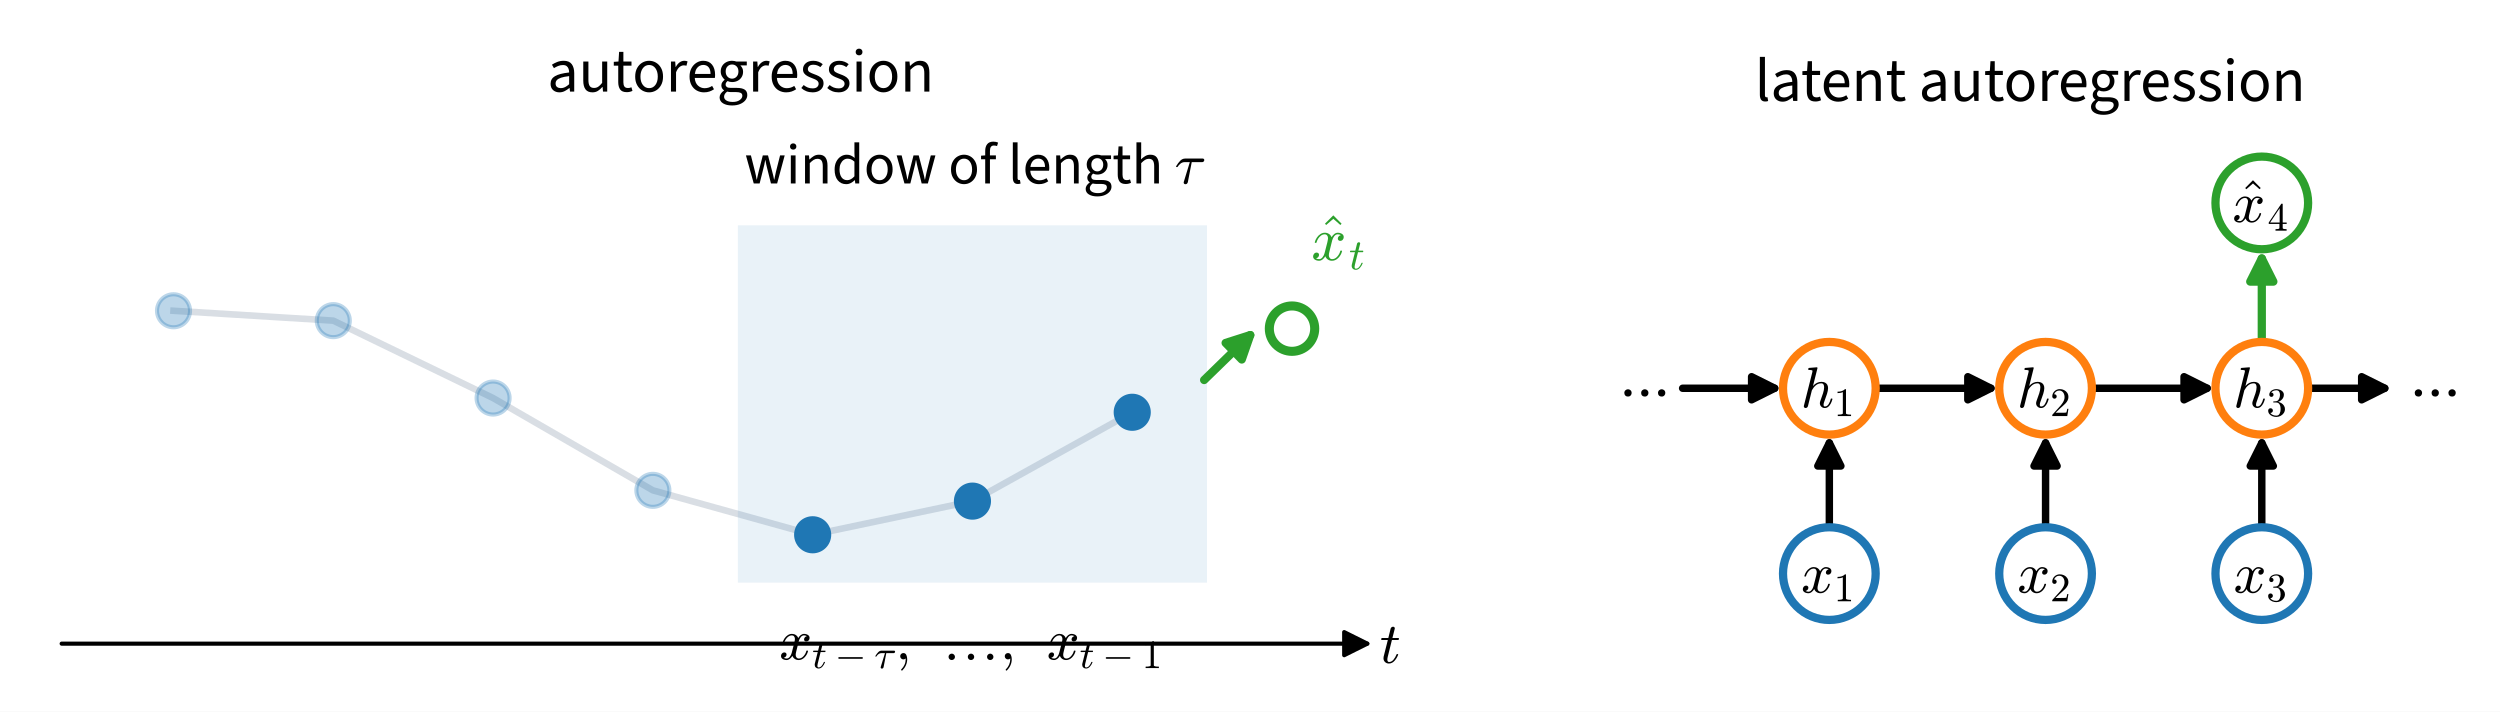
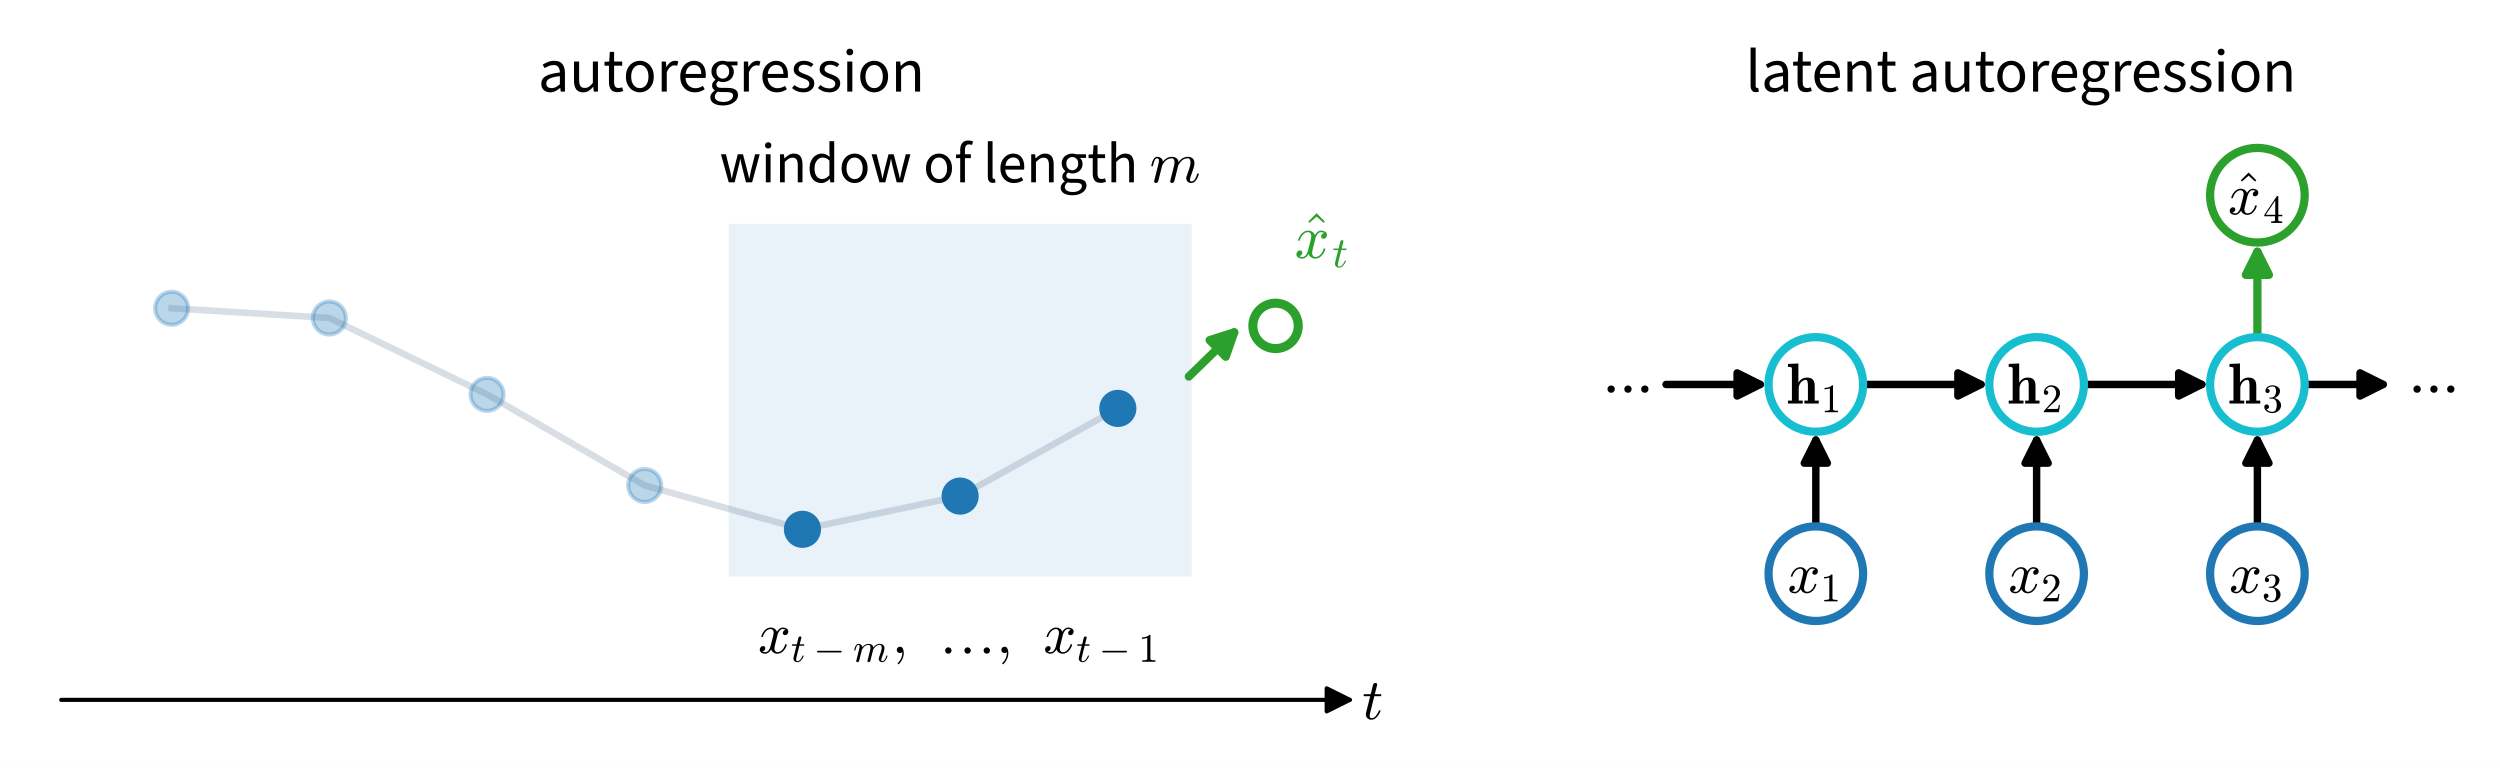
- <svg xmlns="http://www.w3.org/2000/svg" xmlns:xlink="http://www.w3.org/1999/xlink" width="605.88pt" height="172.472pt" viewBox="0 0 605.88 172.472" version="1.1">
+ <svg xmlns="http://www.w3.org/2000/svg" xmlns:xlink="http://www.w3.org/1999/xlink" width="605.88pt" height="186.093pt" viewBox="0 0 605.88 186.093" version="1.1">
  <defs>
    <style type="text/css">*{stroke-linejoin: round; stroke-linecap: butt}</style>
  </defs>
  <g id="figure_1">
    <g id="patch_1">
-       <path d="M 0 172.472  L 605.88 172.472  L 605.88 0  L 0 0  z " style="fill: #ffffff" />
+       <path d="M 0 186.093  L 605.88 186.093  L 605.88 0  L 0 0  z " style="fill: #ffffff" />
    </g>
    <g id="axes_1">
      <g id="line2d_1">
-         <path d="M 42.052 75.317  L 80.776 77.709  L 119.501 96.467  L 158.225 118.836  L 196.95 129.604  L 235.674 121.448  L 274.398 99.915  " clip-path="url(#pcda37c7f6b)" style="fill: none; stroke: #d9dee4; stroke-width: 1.6; stroke-linecap: square" />
+         <path d="M 41.597 74.702  L 79.816 77.063  L 118.036 95.576  L 156.255 117.653  L 194.474 128.281  L 232.693 120.231  L 270.912 98.979  " clip-path="url(#pc4ad834deb)" style="fill: none; stroke: #d9dee4; stroke-width: 1.6; stroke-linecap: square" />
      </g>
      <g id="patch_2">
-         <path d="M 179.524 140.501  L 291.824 140.501  L 291.824 55.307  L 179.524 55.307  z " clip-path="url(#pcda37c7f6b)" style="fill: #1f77b4; opacity: 0.1; stroke: #1f77b4; stroke-width: 1.4; stroke-linejoin: miter" />
+         <path d="M 177.275 139.036  L 288.111 139.036  L 288.111 54.953  L 177.275 54.953  z " clip-path="url(#pc4ad834deb)" style="fill: #1f77b4; opacity: 0.1; stroke: #1f77b4; stroke-width: 1.4; stroke-linejoin: miter" />
      </g>
      <g id="text_1">
-         <g transform="translate(180.4439 44.54717) scale(0.14 -0.14)">
+         <g transform="translate(174.3832 44.27436) scale(0.14 -0.14)">
          <defs>
            <path id="SourceSans3-Regular-32" d="M 1018 0  L 154 3110  L 704 3110  L 1158 1312  Q 1210 1101 1254 889  Q 1299 678 1338 429  L 1363 429  Q 1414 678 1462 889  Q 1510 1101 1562 1312  L 2022 3110  L 2598 3110  L 3066 1312  Q 3123 1101 3174 889  Q 3226 678 3270 429  L 3296 429  Q 3347 678 3392 889  Q 3437 1101 3482 1312  L 3936 3110  L 4448 3110  L 3610 0  L 2925 0  L 2509 1664  Q 2451 1882 2406 2096  Q 2362 2310 2310 2586  L 2285 2586  Q 2240 2310 2192 2092  Q 2144 1875 2086 1664  L 1670 0  L 1018 0  z " transform="scale(0.015625)" />
            <path id="SourceSans3-Regular-24" d="M 525 0  L 525 3110  L 1050 3110  L 1050 0  L 525 0  z M 787 3750  Q 633 3750 534 3843  Q 435 3936 435 4096  Q 435 4250 534 4346  Q 633 4442 787 4442  Q 941 4442 1040 4346  Q 1139 4250 1139 4096  Q 1139 3936 1040 3843  Q 941 3750 787 3750  z " transform="scale(0.015625)" />
            <path id="SourceSans3-Regular-29" d="M 525 0  L 525 3110  L 960 3110  L 1005 2662  L 1024 2662  Q 1248 2886 1497 3036  Q 1747 3187 2067 3187  Q 2560 3187 2787 2876  Q 3014 2566 3014 1971  L 3014 0  L 2490 0  L 2490 1901  Q 2490 2336 2349 2534  Q 2208 2733 1901 2733  Q 1664 2733 1475 2611  Q 1286 2490 1050 2253  L 1050 0  L 525 0  z " transform="scale(0.015625)" />
            <path id="SourceSans3-Regular-1f" d="M 1587 -77  Q 1005 -77 653 348  Q 301 774 301 1549  Q 301 2054 489 2422  Q 678 2790 988 2988  Q 1299 3187 1651 3187  Q 1920 3187 2118 3091  Q 2317 2995 2522 2829  L 2496 3360  L 2496 4557  L 3027 4557  L 3027 0  L 2592 0  L 2547 365  L 2528 365  Q 2349 186 2105 54  Q 1862 -77 1587 -77  z M 1702 365  Q 2112 365 2496 794  L 2496 2419  Q 2298 2598 2115 2672  Q 1933 2746 1741 2746  Q 1491 2746 1289 2595  Q 1088 2445 966 2179  Q 845 1914 845 1555  Q 845 998 1069 681  Q 1293 365 1702 365  z " transform="scale(0.015625)" />
            <path id="SourceSans3-Regular-2a" d="M 1734 -77  Q 1357 -77 1027 115  Q 698 307 496 672  Q 294 1037 294 1549  Q 294 2074 496 2438  Q 698 2803 1027 2995  Q 1357 3187 1734 3187  Q 2118 3187 2444 2995  Q 2771 2803 2972 2438  Q 3174 2074 3174 1549  Q 3174 1037 2972 672  Q 2771 307 2444 115  Q 2118 -77 1734 -77  z M 1734 358  Q 2138 358 2384 688  Q 2630 1018 2630 1549  Q 2630 2086 2384 2419  Q 2138 2752 1734 2752  Q 1338 2752 1088 2419  Q 838 2086 838 1549  Q 838 1018 1088 688  Q 1338 358 1734 358  z " transform="scale(0.015625)" />
            <path id="SourceSans3-Regular-1" transform="scale(0.015625)" />
            <path id="SourceSans3-Regular-21" d="M 614 0  L 614 2682  L 154 2682  L 154 3078  L 614 3110  L 614 3603  Q 614 4077 835 4355  Q 1056 4634 1523 4634  Q 1670 4634 1804 4605  Q 1939 4576 2042 4531  L 1926 4147  Q 1734 4205 1574 4205  Q 1139 4205 1139 3603  L 1139 3110  L 1798 3110  L 1798 2682  L 1139 2682  L 1139 0  L 614 0  z " transform="scale(0.015625)" />
            <path id="SourceSans3-Regular-27" d="M 1082 -58  Q 787 -58 656 124  Q 525 307 525 640  L 525 4557  L 1050 4557  L 1050 602  Q 1050 480 1094 429  Q 1139 378 1203 378  Q 1229 378 1251 381  Q 1274 384 1312 390  L 1382 -6  Q 1267 -58 1082 -58  z " transform="scale(0.015625)" />
            <path id="SourceSans3-Regular-20" d="M 1702 2758  Q 1510 2758 1328 2665  Q 1146 2573 1014 2368  Q 883 2163 838 1830  L 2458 1830  Q 2458 2285 2259 2521  Q 2061 2758 1702 2758  z M 1786 -77  Q 1370 -77 1027 115  Q 685 307 486 675  Q 288 1043 288 1555  Q 288 2061 489 2425  Q 691 2790 1014 2988  Q 1338 3187 1696 3187  Q 2298 3187 2614 2790  Q 2931 2394 2931 1728  Q 2931 1645 2924 1568  Q 2918 1491 2906 1414  L 826 1414  Q 864 890 1161 621  Q 1459 352 1850 352  Q 2074 352 2269 416  Q 2464 480 2624 589  L 2816 243  Q 2611 102 2358 12  Q 2106 -77 1786 -77  z " transform="scale(0.015625)" />
            <path id="SourceSans3-Regular-22" d="M 1574 -1434  Q 1005 -1434 646 -1216  Q 288 -998 288 -595  Q 288 -397 409 -214  Q 531 -32 742 109  L 742 134  Q 627 205 547 333  Q 467 461 467 640  Q 467 838 576 985  Q 685 1133 806 1216  L 806 1242  Q 653 1370 528 1587  Q 403 1805 403 2080  Q 403 2419 563 2668  Q 723 2918 992 3052  Q 1261 3187 1574 3187  Q 1702 3187 1817 3164  Q 1933 3142 2016 3110  L 3098 3110  L 3098 2707  L 2451 2707  L 2451 2682  Q 2560 2579 2637 2425  Q 2714 2272 2714 2061  Q 2714 1734 2560 1491  Q 2406 1248 2150 1117  Q 1894 986 1574 986  Q 1325 986 1107 1094  Q 1024 1024 966 937  Q 909 851 909 723  Q 909 576 1027 480  Q 1146 384 1459 384  L 2061 384  Q 2605 384 2877 208  Q 3149 32 3149 -358  Q 3149 -646 2957 -889  Q 2765 -1133 2413 -1283  Q 2061 -1434 1574 -1434  z M 1574 1338  Q 1843 1338 2038 1539  Q 2234 1741 2234 2080  Q 2234 2419 2042 2611  Q 1850 2803 1574 2803  Q 1299 2803 1107 2611  Q 915 2419 915 2080  Q 915 1741 1110 1539  Q 1306 1338 1574 1338  z M 1651 -1069  Q 2099 -1069 2368 -873  Q 2637 -678 2637 -435  Q 2637 -218 2473 -134  Q 2310 -51 2010 -51  L 1472 -51  Q 1382 -51 1276 -38  Q 1171 -26 1069 0  Q 902 -122 825 -256  Q 749 -390 749 -525  Q 749 -774 989 -921  Q 1229 -1069 1651 -1069  z " transform="scale(0.015625)" />
            <path id="SourceSans3-Regular-2f" d="M 1504 -58  Q 1005 -58 809 227  Q 614 512 614 979  L 614 2682  L 154 2682  L 154 3078  L 640 3110  L 704 4109  L 1146 4109  L 1146 3110  L 1984 3110  L 1984 2682  L 1146 2682  L 1146 966  Q 1146 685 1251 528  Q 1357 371 1626 371  Q 1709 371 1798 387  Q 1888 403 1978 448  L 2086 77  Q 1965 13 1814 -22  Q 1664 -58 1504 -58  z " transform="scale(0.015625)" />
            <path id="SourceSans3-Regular-23" d="M 525 0  L 525 4557  L 1050 4557  L 1050 3315  L 1030 2675  Q 1254 2886 1500 3036  Q 1747 3187 2067 3187  Q 2560 3187 2787 2876  Q 3014 2566 3014 1971  L 3014 0  L 2490 0  L 2490 1901  Q 2490 2336 2349 2534  Q 2208 2733 1901 2733  Q 1664 2733 1475 2611  Q 1286 2490 1050 2253  L 1050 0  L 525 0  z " transform="scale(0.015625)" />
-             <path id="Cmmi10-2b" d="M 997 97  Q 997 141 1006 166  L 1678 2363  L 1100 2363  Q 866 2363 662 2216  Q 459 2069 325 1844  Q 313 1819 288 1819  L 213 1819  Q 153 1819 153 1881  Q 153 1894 166 1919  Q 375 2275 614 2517  Q 853 2759 1153 2759  L 3116 2759  Q 3184 2759 3231 2712  Q 3278 2666 3278 2597  Q 3278 2503 3211 2433  Q 3144 2363 3047 2363  L 1888 2363  L 1459 153  Q 1434 50 1365 -17  Q 1297 -84 1191 -84  Q 1109 -84 1053 -32  Q 997 19 997 97  z " transform="scale(0.015625)" />
+             <path id="Cmmi10-45" d="M 494 109  Q 494 147 500 166  L 978 2075  Q 1025 2253 1025 2388  Q 1025 2663 838 2663  Q 638 2663 541 2423  Q 444 2184 353 1819  Q 353 1800 334 1789  Q 316 1778 300 1778  L 225 1778  Q 203 1778 187 1801  Q 172 1825 172 1844  Q 241 2122 305 2315  Q 369 2509 505 2668  Q 641 2828 844 2828  Q 1084 2828 1268 2676  Q 1453 2525 1453 2291  Q 1644 2541 1900 2684  Q 2156 2828 2444 2828  Q 2747 2828 2967 2673  Q 3188 2519 3188 2234  Q 3384 2513 3648 2670  Q 3913 2828 4225 2828  Q 4556 2828 4757 2648  Q 4959 2469 4959 2138  Q 4959 1875 4842 1503  Q 4725 1131 4550 672  Q 4459 450 4459 288  Q 4459 97 4609 97  Q 4859 97 5025 365  Q 5191 634 5259 941  Q 5278 978 5313 978  L 5388 978  Q 5413 978 5430 961  Q 5447 944 5447 922  Q 5447 916 5441 903  Q 5353 541 5136 234  Q 4919 -72 4594 -72  Q 4369 -72 4209 83  Q 4050 238 4050 459  Q 4050 572 4103 709  Q 4284 1191 4404 1569  Q 4525 1947 4525 2234  Q 4525 2413 4453 2538  Q 4381 2663 4213 2663  Q 3863 2663 3606 2448  Q 3350 2234 3163 1881  Q 3150 1819 3144 1784  L 2731 141  Q 2709 53 2632 -9  Q 2556 -72 2463 -72  Q 2388 -72 2330 -22  Q 2272 28 2272 109  Q 2272 147 2278 166  L 2688 1797  Q 2753 2059 2753 2234  Q 2753 2413 2679 2538  Q 2606 2663 2431 2663  Q 2197 2663 2000 2559  Q 1803 2456 1656 2286  Q 1509 2116 1388 1881  L 953 141  Q 931 53 854 -9  Q 778 -72 684 -72  Q 606 -72 550 -22  Q 494 28 494 109  z " transform="scale(0.015625)" />
          </defs>
          <use xlink:href="#SourceSans3-Regular-32" transform="translate(0 0.59375)" />
          <use xlink:href="#SourceSans3-Regular-24" transform="translate(71.89993 0.59375)" />
          <use xlink:href="#SourceSans3-Regular-29" transform="translate(96.49991 0.59375)" />
          <use xlink:href="#SourceSans3-Regular-1f" transform="translate(151.1999 0.59375)" />
          <use xlink:href="#SourceSans3-Regular-2a" transform="translate(206.6998 0.59375)" />
          <use xlink:href="#SourceSans3-Regular-32" transform="translate(260.8998 0.59375)" />
          <use xlink:href="#SourceSans3-Regular-1" transform="translate(332.7997 0.59375)" />
          <use xlink:href="#SourceSans3-Regular-2a" transform="translate(352.7997 0.59375)" />
          <use xlink:href="#SourceSans3-Regular-21" transform="translate(406.9996 0.59375)" />
          <use xlink:href="#SourceSans3-Regular-1" transform="translate(436.1996 0.59375)" />
          <use xlink:href="#SourceSans3-Regular-27" transform="translate(456.1996 0.59375)" />
          <use xlink:href="#SourceSans3-Regular-20" transform="translate(481.6996 0.59375)" />
          <use xlink:href="#SourceSans3-Regular-29" transform="translate(531.2995 0.59375)" />
          <use xlink:href="#SourceSans3-Regular-22" transform="translate(585.9995 0.59375)" />
          <use xlink:href="#SourceSans3-Regular-2f" transform="translate(636.3994 0.59375)" />
          <use xlink:href="#SourceSans3-Regular-23" transform="translate(670.1994 0.59375)" />
          <use xlink:href="#SourceSans3-Regular-1" transform="translate(724.5993 0.59375)" />
-           <use xlink:href="#Cmmi10-2b" transform="translate(744.5993 0.59375)" />
+           <use xlink:href="#Cmmi10-45" transform="translate(744.5993 0.59375)" />
        </g>
      </g>
      <g id="text_2">
-         <g transform="translate(188.8439 159.9221) scale(0.14 -0.14)">
+         <g transform="translate(183.6932 158.3863) scale(0.14 -0.14)">
          <defs>
            <path id="Cmmi10-3f" d="M 500 184  Q 613 97 819 97  Q 1019 97 1172 289  Q 1325 481 1381 709  L 1672 1844  Q 1741 2153 1741 2266  Q 1741 2425 1652 2544  Q 1563 2663 1403 2663  Q 1200 2663 1022 2536  Q 844 2409 722 2214  Q 600 2019 550 1819  Q 538 1778 500 1778  L 422 1778  Q 372 1778 372 1838  L 372 1856  Q 434 2094 584 2320  Q 734 2547 951 2687  Q 1169 2828 1416 2828  Q 1650 2828 1839 2703  Q 2028 2578 2106 2363  Q 2216 2559 2386 2693  Q 2556 2828 2759 2828  Q 2897 2828 3040 2779  Q 3184 2731 3275 2631  Q 3366 2531 3366 2381  Q 3366 2219 3261 2101  Q 3156 1984 2994 1984  Q 2891 1984 2822 2050  Q 2753 2116 2753 2216  Q 2753 2350 2845 2451  Q 2938 2553 3066 2572  Q 2950 2663 2747 2663  Q 2541 2663 2389 2472  Q 2238 2281 2175 2047  L 1894 916  Q 1825 659 1825 494  Q 1825 331 1917 214  Q 2009 97 2163 97  Q 2463 97 2698 361  Q 2934 625 3009 941  Q 3022 978 3059 978  L 3138 978  Q 3163 978 3178 961  Q 3194 944 3194 922  Q 3194 916 3188 903  Q 3097 522 2806 225  Q 2516 -72 2150 -72  Q 1916 -72 1727 54  Q 1538 181 1459 397  Q 1359 209 1182 68  Q 1006 -72 806 -72  Q 669 -72 523 -23  Q 378 25 287 125  Q 197 225 197 378  Q 197 528 301 651  Q 406 775 563 775  Q 669 775 741 711  Q 813 647 813 544  Q 813 409 723 309  Q 634 209 500 184  z " transform="scale(0.015625)" />
            <path id="Cmmi10-30" d="M 397 519  Q 397 613 416 697  L 878 2534  L 206 2534  Q 141 2534 141 2619  Q 166 2759 225 2759  L 934 2759  L 1191 3803  Q 1216 3888 1291 3947  Q 1366 4006 1459 4006  Q 1541 4006 1595 3957  Q 1650 3909 1650 3828  Q 1650 3809 1648 3798  Q 1647 3788 1644 3775  L 1388 2759  L 2047 2759  Q 2113 2759 2113 2675  Q 2109 2659 2100 2621  Q 2091 2584 2075 2559  Q 2059 2534 2028 2534  L 1331 2534  L 872 684  Q 825 503 825 372  Q 825 97 1013 97  Q 1294 97 1511 361  Q 1728 625 1844 941  Q 1869 978 1894 978  L 1972 978  Q 1997 978 2012 961  Q 2028 944 2028 922  Q 2028 909 2022 903  Q 1881 516 1612 222  Q 1344 -72 997 -72  Q 744 -72 570 93  Q 397 259 397 519  z " transform="scale(0.015625)" />
            <path id="Cmsy10-11" d="M 653 1472  Q 600 1472 565 1512  Q 531 1553 531 1600  Q 531 1647 565 1687  Q 600 1728 653 1728  L 4325 1728  Q 4375 1728 4408 1687  Q 4441 1647 4441 1600  Q 4441 1553 4408 1512  Q 4375 1472 4325 1472  L 653 1472  z " transform="scale(0.015625)" />
            <path id="Cmmi10-2c" d="M 634 -1153  Q 634 -1125 659 -1100  Q 891 -878 1019 -587  Q 1147 -297 1147 25  L 1147 103  Q 1044 0 891 0  Q 744 0 641 103  Q 538 206 538 353  Q 538 503 641 603  Q 744 703 891 703  Q 1119 703 1216 492  Q 1313 281 1313 25  Q 1313 -331 1170 -651  Q 1028 -972 769 -1228  Q 744 -1241 728 -1241  Q 697 -1241 665 -1212  Q 634 -1184 634 -1153  z " transform="scale(0.015625)" />
            <path id="STIXGeneral-Regular-32d" d="M 5683 275  Q 5683 134 5577 32  Q 5472 -70 5325 -70  Q 5178 -70 5075 32  Q 4973 134 4973 281  Q 4973 429 5078 534  Q 5184 640 5331 640  Q 5472 640 5577 531  Q 5683 422 5683 275  z M 3552 275  Q 3552 134 3446 32  Q 3341 -70 3193 -70  Q 3046 -70 2944 32  Q 2842 134 2842 281  Q 2842 429 2947 534  Q 3053 640 3200 640  Q 3341 640 3446 531  Q 3552 422 3552 275  z M 1421 275  Q 1421 134 1315 32  Q 1210 -70 1062 -70  Q 915 -70 812 32  Q 710 134 710 281  Q 710 429 816 534  Q 922 640 1069 640  Q 1210 640 1315 531  Q 1421 422 1421 275  z " transform="scale(0.015625)" />
            <path id="Cmr10-64" d="M 594 0  L 594 225  Q 1394 225 1394 428  L 1394 3788  Q 1063 3628 556 3628  L 556 3853  Q 1341 3853 1741 4263  L 1831 4263  Q 1853 4263 1873 4245  Q 1894 4228 1894 4206  L 1894 428  Q 1894 225 2694 225  L 2694 0  L 594 0  z " transform="scale(0.015625)" />
          </defs>
          <use xlink:href="#Cmmi10-3f" transform="translate(0 0.8125)" />
          <use xlink:href="#Cmmi10-30" transform="translate(57.08008 -14.18746) scale(0.7)" />
          <use xlink:href="#Cmsy10-11" transform="translate(96.33891 -14.18746) scale(0.7)" />
-           <use xlink:href="#Cmmi10-2b" transform="translate(164.7188 -14.18746) scale(0.7)" />
-           <use xlink:href="#Cmmi10-2c" transform="translate(201.0301 0.8125)" />
-           <use xlink:href="#STIXGeneral-Regular-32d" transform="translate(282.0488 0.8125)" />
-           <use xlink:href="#Cmmi10-2c" transform="translate(382.0487 0.8125)" />
-           <use xlink:href="#Cmmi10-3f" transform="translate(463.0674 0.8125)" />
-           <use xlink:href="#Cmmi10-30" transform="translate(520.1475 -14.18746) scale(0.7)" />
-           <use xlink:href="#Cmsy10-11" transform="translate(559.4063 -14.18746) scale(0.7)" />
-           <use xlink:href="#Cmr10-64" transform="translate(627.7862 -14.18746) scale(0.7)" />
+           <use xlink:href="#Cmmi10-45" transform="translate(164.7188 -14.18746) scale(0.7)" />
+           <use xlink:href="#Cmmi10-2c" transform="translate(231.8943 0.8125)" />
+           <use xlink:href="#STIXGeneral-Regular-32d" transform="translate(312.913 0.8125)" />
+           <use xlink:href="#Cmmi10-2c" transform="translate(412.9129 0.8125)" />
+           <use xlink:href="#Cmmi10-3f" transform="translate(493.9316 0.8125)" />
+           <use xlink:href="#Cmmi10-30" transform="translate(551.0117 -14.18746) scale(0.7)" />
+           <use xlink:href="#Cmsy10-11" transform="translate(590.2705 -14.18746) scale(0.7)" />
+           <use xlink:href="#Cmr10-64" transform="translate(658.6505 -14.18746) scale(0.7)" />
        </g>
      </g>
      <g id="patch_3">
-         <path d="M 291.824 92.095  Q 298.214 85.871 303.002 81.208  " style="fill: none; stroke: #2ca02c; stroke-width: 2; stroke-linecap: round" />
-         <path d="M 297.036 83.11  L 303.002 81.208  L 300.944 87.121  z " style="fill: #2ca02c; stroke: #2ca02c; stroke-width: 2; stroke-linecap: round" />
+         <path d="M 288.111 91.262  Q 294.417 85.119 299.122 80.537  " style="fill: none; stroke: #2ca02c; stroke-width: 2; stroke-linecap: round" />
+         <path d="M 293.156 82.438  L 299.122 80.537  L 297.064 86.45  z " style="fill: #2ca02c; stroke: #2ca02c; stroke-width: 2; stroke-linecap: round" />
      </g>
      <g id="text_3">
-         <g style="fill: #2ca02c" transform="translate(317.7696 63.14032) scale(0.15 -0.15)">
+         <g style="fill: #2ca02c" transform="translate(313.7178 62.62069) scale(0.15 -0.15)">
          <defs>
            <path id="Cmr10-7c" d="M 863 3444  L 738 3578  L 1600 4441  L 2456 3578  L 2328 3444  L 1600 4084  L 863 3444  z " transform="scale(0.015625)" />
          </defs>
          <use xlink:href="#Cmr10-7c" transform="translate(10.73877 3.609375)" />
          <use xlink:href="#Cmmi10-3f" transform="translate(0 0.734375)" />
          <use xlink:href="#Cmmi10-30" transform="translate(61.08437 -14.26559) scale(0.7)" />
        </g>
      </g>
      <g id="patch_4">
-         <path d="M 14.945 155.99  Q 173.715 155.99 331.367 155.99  " style="fill: none; stroke: #000000; stroke-linecap: round" />
-         <path d="M 325.767 153.19  L 331.367 155.99  L 325.767 158.79  z " style="stroke: #000000; stroke-linecap: round" />
+         <path d="M 14.844 169.611  Q 171.542 169.611 327.123 169.611  " style="fill: none; stroke: #000000; stroke-linecap: round" />
+         <path d="M 321.523 166.811  L 327.123 169.611  L 321.523 172.411  z " style="stroke: #000000; stroke-linecap: round" />
      </g>
      <g id="text_4">
-         <g transform="translate(334.4211 160.7085) scale(0.14 -0.14)">
+         <g transform="translate(330.1521 174.329) scale(0.14 -0.14)">
          <use xlink:href="#Cmmi10-30" transform="translate(0 0.40625)" />
        </g>
      </g>
      <g id="text_5">
-         <g transform="translate(132.6696 22.2) scale(0.15 -0.15)">
+         <g transform="translate(130.4214 22.2) scale(0.15 -0.15)">
          <defs>
            <path id="SourceSans3-Regular-1c" d="M 1242 -77  Q 851 -77 588 153  Q 326 384 326 806  Q 326 1331 787 1600  Q 1248 1869 2246 1978  Q 2246 2176 2188 2349  Q 2131 2522 1993 2634  Q 1856 2746 1600 2746  Q 1331 2746 1094 2643  Q 858 2541 672 2426  L 467 2784  Q 685 2931 1001 3059  Q 1318 3187 1690 3187  Q 2259 3187 2515 2838  Q 2771 2490 2771 1907  L 2771 0  L 2336 0  L 2291 371  L 2272 371  Q 2042 186 1789 54  Q 1536 -77 1242 -77  z M 1389 358  Q 1613 358 1817 460  Q 2022 563 2246 762  L 2246 1600  Q 1722 1542 1414 1440  Q 1107 1338 976 1190  Q 845 1043 845 838  Q 845 582 1005 470  Q 1165 358 1389 358  z " transform="scale(0.015625)" />
            <path id="SourceSans3-Regular-30" d="M 1434 -77  Q 941 -77 710 233  Q 480 544 480 1139  L 480 3110  L 1011 3110  L 1011 1210  Q 1011 774 1148 576  Q 1286 378 1594 378  Q 1837 378 2025 502  Q 2214 627 2432 902  L 2432 3110  L 2957 3110  L 2957 0  L 2522 0  L 2477 486  L 2458 486  Q 2240 230 1997 76  Q 1754 -77 1434 -77  z " transform="scale(0.015625)" />
            <path id="SourceSans3-Regular-2d" d="M 525 0  L 525 3110  L 960 3110  L 1005 2547  L 1024 2547  Q 1178 2842 1408 3014  Q 1638 3187 1907 3187  Q 2093 3187 2240 3123  L 2125 2675  Q 2054 2694 1993 2704  Q 1933 2714 1837 2714  Q 1638 2714 1424 2554  Q 1210 2394 1050 1997  L 1050 0  L 525 0  z " transform="scale(0.015625)" />
            <path id="SourceSans3-Regular-2e" d="M 1338 -77  Q 998 -77 697 41  Q 397 160 179 371  L 422 678  Q 627 512 848 422  Q 1069 333 1357 333  Q 1664 333 1817 477  Q 1971 621 1971 819  Q 1971 979 1868 1084  Q 1766 1190 1606 1264  Q 1446 1338 1267 1402  Q 1037 1485 825 1597  Q 614 1709 483 1878  Q 352 2048 352 2304  Q 352 2682 637 2934  Q 922 3187 1427 3187  Q 1715 3187 1964 3088  Q 2214 2989 2394 2835  L 2150 2534  Q 1990 2650 1814 2714  Q 1638 2778 1427 2778  Q 1133 2778 995 2643  Q 858 2509 858 2330  Q 858 2118 1043 2009  Q 1229 1901 1517 1798  Q 1760 1715 1981 1600  Q 2202 1485 2339 1309  Q 2477 1133 2477 851  Q 2477 602 2345 390  Q 2214 179 1961 51  Q 1709 -77 1338 -77  z " transform="scale(0.015625)" />
          </defs>
          <use xlink:href="#SourceSans3-Regular-1c" />
          <use xlink:href="#SourceSans3-Regular-30" transform="translate(50.40625 0)" />
          <use xlink:href="#SourceSans3-Regular-2f" transform="translate(104.8125 0)" />
          <use xlink:href="#SourceSans3-Regular-2a" transform="translate(137.2031 0)" />
          <use xlink:href="#SourceSans3-Regular-2d" transform="translate(191.4062 0)" />
          <use xlink:href="#SourceSans3-Regular-20" transform="translate(225.1094 0)" />
          <use xlink:href="#SourceSans3-Regular-22" transform="translate(273.7031 0)" />
          <use xlink:href="#SourceSans3-Regular-2d" transform="translate(324.1094 0)" />
          <use xlink:href="#SourceSans3-Regular-20" transform="translate(357.8125 0)" />
          <use xlink:href="#SourceSans3-Regular-2e" transform="translate(407.4062 0)" />
          <use xlink:href="#SourceSans3-Regular-2e" transform="translate(449.3125 0)" />
          <use xlink:href="#SourceSans3-Regular-24" transform="translate(491.2188 0)" />
          <use xlink:href="#SourceSans3-Regular-2a" transform="translate(515.8125 0)" />
          <use xlink:href="#SourceSans3-Regular-29" transform="translate(570.0156 0)" />
        </g>
      </g>
      <g id="line2d_2">
        <defs>
          <path id="mcebc7f00d7" d="M 0 4  C 1.061 4 2.078 3.579 2.828 2.828  C 3.579 2.078 4 1.061 4 0  C 4 -1.061 3.579 -2.078 2.828 -2.828  C 2.078 -3.579 1.061 -4 0 -4  C -1.061 -4 -2.078 -3.579 -2.828 -2.828  C -3.579 -2.078 -4 -1.061 -4 0  C -4 1.061 -3.579 2.078 -2.828 2.828  C -2.078 3.579 -1.061 4 0 4  z " style="stroke: #1f77b4; stroke-opacity: 0.3" />
        </defs>
-         <g clip-path="url(#pcda37c7f6b)">
-           <use xlink:href="#mcebc7f00d7" x="42.052" y="75.317" style="fill: #1f77b4; fill-opacity: 0.3; stroke: #1f77b4; stroke-opacity: 0.3" />
+         <g clip-path="url(#pc4ad834deb)">
+           <use xlink:href="#mcebc7f00d7" x="41.597" y="74.702" style="fill: #1f77b4; fill-opacity: 0.3; stroke: #1f77b4; stroke-opacity: 0.3" />
        </g>
      </g>
      <g id="line2d_3">
-         <g clip-path="url(#pcda37c7f6b)">
-           <use xlink:href="#mcebc7f00d7" x="80.776" y="77.709" style="fill: #1f77b4; fill-opacity: 0.3; stroke: #1f77b4; stroke-opacity: 0.3" />
+         <g clip-path="url(#pc4ad834deb)">
+           <use xlink:href="#mcebc7f00d7" x="79.816" y="77.063" style="fill: #1f77b4; fill-opacity: 0.3; stroke: #1f77b4; stroke-opacity: 0.3" />
        </g>
      </g>
      <g id="line2d_4">
-         <g clip-path="url(#pcda37c7f6b)">
-           <use xlink:href="#mcebc7f00d7" x="119.501" y="96.467" style="fill: #1f77b4; fill-opacity: 0.3; stroke: #1f77b4; stroke-opacity: 0.3" />
+         <g clip-path="url(#pc4ad834deb)">
+           <use xlink:href="#mcebc7f00d7" x="118.036" y="95.576" style="fill: #1f77b4; fill-opacity: 0.3; stroke: #1f77b4; stroke-opacity: 0.3" />
        </g>
      </g>
      <g id="line2d_5">
-         <g clip-path="url(#pcda37c7f6b)">
-           <use xlink:href="#mcebc7f00d7" x="158.225" y="118.836" style="fill: #1f77b4; fill-opacity: 0.3; stroke: #1f77b4; stroke-opacity: 0.3" />
+         <g clip-path="url(#pc4ad834deb)">
+           <use xlink:href="#mcebc7f00d7" x="156.255" y="117.653" style="fill: #1f77b4; fill-opacity: 0.3; stroke: #1f77b4; stroke-opacity: 0.3" />
        </g>
      </g>
      <g id="line2d_6">
        <defs>
          <path id="mdae62ac81e" d="M 0 4  C 1.061 4 2.078 3.579 2.828 2.828  C 3.579 2.078 4 1.061 4 0  C 4 -1.061 3.579 -2.078 2.828 -2.828  C 2.078 -3.579 1.061 -4 0 -4  C -1.061 -4 -2.078 -3.579 -2.828 -2.828  C -3.579 -2.078 -4 -1.061 -4 0  C -4 1.061 -3.579 2.078 -2.828 2.828  C -2.078 3.579 -1.061 4 0 4  z " style="stroke: #1f77b4" />
        </defs>
-         <g clip-path="url(#pcda37c7f6b)">
-           <use xlink:href="#mdae62ac81e" x="196.95" y="129.604" style="fill: #1f77b4; stroke: #1f77b4" />
+         <g clip-path="url(#pc4ad834deb)">
+           <use xlink:href="#mdae62ac81e" x="194.474" y="128.281" style="fill: #1f77b4; stroke: #1f77b4" />
        </g>
      </g>
      <g id="line2d_7">
-         <g clip-path="url(#pcda37c7f6b)">
-           <use xlink:href="#mdae62ac81e" x="235.674" y="121.448" style="fill: #1f77b4; stroke: #1f77b4" />
+         <g clip-path="url(#pc4ad834deb)">
+           <use xlink:href="#mdae62ac81e" x="232.693" y="120.231" style="fill: #1f77b4; stroke: #1f77b4" />
        </g>
      </g>
      <g id="line2d_8">
-         <g clip-path="url(#pcda37c7f6b)">
-           <use xlink:href="#mdae62ac81e" x="274.398" y="99.915" style="fill: #1f77b4; stroke: #1f77b4" />
+         <g clip-path="url(#pc4ad834deb)">
+           <use xlink:href="#mdae62ac81e" x="270.912" y="98.979" style="fill: #1f77b4; stroke: #1f77b4" />
        </g>
      </g>
      <g id="line2d_9">
        <defs>
          <path id="m06a2adafae" d="M 0 5.5  C 1.459 5.5 2.858 4.92 3.889 3.889  C 4.92 2.858 5.5 1.459 5.5 0  C 5.5 -1.459 4.92 -2.858 3.889 -3.889  C 2.858 -4.92 1.459 -5.5 0 -5.5  C -1.459 -5.5 -2.858 -4.92 -3.889 -3.889  C -4.92 -2.858 -5.5 -1.459 -5.5 0  C -5.5 1.459 -4.92 2.858 -3.889 3.889  C -2.858 4.92 -1.459 5.5 0 5.5  z " style="stroke: #2ca02c; stroke-width: 2.2" />
        </defs>
-         <g clip-path="url(#pcda37c7f6b)">
-           <use xlink:href="#m06a2adafae" x="313.123" y="79.648" style="fill: #ffffff; stroke: #2ca02c; stroke-width: 2.2" />
+         <g clip-path="url(#pc4ad834deb)">
+           <use xlink:href="#m06a2adafae" x="309.132" y="78.976" style="fill: #ffffff; stroke: #2ca02c; stroke-width: 2.2" />
        </g>
      </g>
    </g>
    <g id="axes_2">
      <g id="patch_5">
-         <path d="M 443.344 127.783  Q 443.344 116.554 443.344 107.338  " style="fill: none; stroke: #000000; stroke-width: 1.8; stroke-linecap: round" />
-         <path d="M 440.544 112.938  L 443.344 107.338  L 446.144 112.938  z " style="stroke: #000000; stroke-width: 1.8; stroke-linecap: round" />
+         <path d="M 440.07 127.57  Q 440.07 116.104 440.07 106.651  " style="fill: none; stroke: #000000; stroke-width: 1.8; stroke-linecap: round" />
+         <path d="M 437.27 112.251  L 440.07 106.651  L 442.87 112.251  z " style="stroke: #000000; stroke-width: 1.8; stroke-linecap: round" />
      </g>
      <g id="patch_6">
-         <path d="M 495.747 127.783  Q 495.747 116.554 495.747 107.338  " style="fill: none; stroke: #000000; stroke-width: 1.8; stroke-linecap: round" />
-         <path d="M 492.947 112.938  L 495.747 107.338  L 498.547 112.938  z " style="stroke: #000000; stroke-width: 1.8; stroke-linecap: round" />
+         <path d="M 493.577 127.57  Q 493.577 116.104 493.577 106.651  " style="fill: none; stroke: #000000; stroke-width: 1.8; stroke-linecap: round" />
+         <path d="M 490.777 112.251  L 493.577 106.651  L 496.377 112.251  z " style="stroke: #000000; stroke-width: 1.8; stroke-linecap: round" />
      </g>
      <g id="patch_7">
-         <path d="M 548.149 127.783  Q 548.149 116.554 548.149 107.338  " style="fill: none; stroke: #000000; stroke-width: 1.8; stroke-linecap: round" />
-         <path d="M 545.349 112.938  L 548.149 107.338  L 550.949 112.938  z " style="stroke: #000000; stroke-width: 1.8; stroke-linecap: round" />
+         <path d="M 547.084 127.57  Q 547.084 116.104 547.084 106.651  " style="fill: none; stroke: #000000; stroke-width: 1.8; stroke-linecap: round" />
+         <path d="M 544.284 112.251  L 547.084 106.651  L 549.884 112.251  z " style="stroke: #000000; stroke-width: 1.8; stroke-linecap: round" />
      </g>
      <g id="patch_8">
-         <path d="M 454.573 94.096  Q 469.545 94.096 482.505 94.096  " style="fill: none; stroke: #000000; stroke-width: 1.8; stroke-linecap: round" />
-         <path d="M 476.905 91.296  L 482.505 94.096  L 476.905 96.896  z " style="stroke: #000000; stroke-width: 1.8; stroke-linecap: round" />
+         <path d="M 451.536 93.173  Q 466.824 93.173 480.099 93.173  " style="fill: none; stroke: #000000; stroke-width: 1.8; stroke-linecap: round" />
+         <path d="M 474.499 90.373  L 480.099 93.173  L 474.499 95.973  z " style="stroke: #000000; stroke-width: 1.8; stroke-linecap: round" />
      </g>
      <g id="patch_9">
-         <path d="M 506.976 94.096  Q 521.948 94.096 534.907 94.096  " style="fill: none; stroke: #000000; stroke-width: 1.8; stroke-linecap: round" />
-         <path d="M 529.307 91.296  L 534.907 94.096  L 529.307 96.896  z " style="stroke: #000000; stroke-width: 1.8; stroke-linecap: round" />
+         <path d="M 505.043 93.173  Q 520.331 93.173 533.606 93.173  " style="fill: none; stroke: #000000; stroke-width: 1.8; stroke-linecap: round" />
+         <path d="M 528.006 90.373  L 533.606 93.173  L 528.006 95.973  z " style="stroke: #000000; stroke-width: 1.8; stroke-linecap: round" />
      </g>
      <g id="patch_10">
-         <path d="M 407.785 94.096  Q 419.95 94.096 430.103 94.096  " style="fill: none; stroke: #000000; stroke-width: 1.8; stroke-linecap: round" />
-         <path d="M 424.503 91.296  L 430.103 94.096  L 424.503 96.896  z " style="stroke: #000000; stroke-width: 1.8; stroke-linecap: round" />
+         <path d="M 403.762 93.173  Q 416.183 93.173 426.592 93.173  " style="fill: none; stroke: #000000; stroke-width: 1.8; stroke-linecap: round" />
+         <path d="M 420.992 90.373  L 426.592 93.173  L 420.992 95.973  z " style="stroke: #000000; stroke-width: 1.8; stroke-linecap: round" />
      </g>
      <g id="text_6">
-         <g transform="translate(392.1451 98.81416) scale(0.14 -0.14)">
+         <g transform="translate(388.0668 97.8906) scale(0.14 -0.14)">
          <defs>
            <path id="STIXGeneral-Regular-502" d="M 5235 1619  Q 5235 1453 5123 1331  Q 5011 1210 4832 1210  Q 4646 1210 4534 1322  Q 4422 1434 4422 1619  Q 4422 1792 4547 1907  Q 4672 2022 4832 2022  Q 4992 2022 5113 1907  Q 5235 1792 5235 1619  z M 3366 1619  Q 3366 1453 3254 1331  Q 3142 1210 2963 1210  Q 2778 1210 2666 1322  Q 2554 1434 2554 1619  Q 2554 1792 2678 1907  Q 2803 2022 2963 2022  Q 3123 2022 3244 1907  Q 3366 1792 3366 1619  z M 1504 1619  Q 1504 1453 1392 1331  Q 1280 1210 1101 1210  Q 915 1210 803 1322  Q 691 1434 691 1619  Q 691 1792 816 1907  Q 941 2022 1101 2022  Q 1261 2022 1382 1907  Q 1504 1792 1504 1619  z " transform="scale(0.015625)" />
          </defs>
          <use xlink:href="#STIXGeneral-Regular-502" transform="translate(0 0.40625)" />
        </g>
      </g>
      <g id="patch_11">
-         <path d="M 559.378 94.096  Q 569.671 94.096 577.952 94.096  " style="fill: none; stroke: #000000; stroke-width: 1.8; stroke-linecap: round" />
-         <path d="M 572.352 91.296  L 577.952 94.096  L 572.352 96.896  z " style="stroke: #000000; stroke-width: 1.8; stroke-linecap: round" />
+         <path d="M 558.55 93.173  Q 569.06 93.173 577.558 93.173  " style="fill: none; stroke: #000000; stroke-width: 1.8; stroke-linecap: round" />
+         <path d="M 571.958 90.373  L 577.558 93.173  L 571.958 95.973  z " style="stroke: #000000; stroke-width: 1.8; stroke-linecap: round" />
      </g>
      <g id="text_7">
-         <g transform="translate(583.7079 98.81416) scale(0.14 -0.14)">
+         <g transform="translate(583.3923 97.8906) scale(0.14 -0.14)">
          <use xlink:href="#STIXGeneral-Regular-502" transform="translate(0 0.40625)" />
        </g>
      </g>
      <g id="patch_12">
-         <path d="M 548.149 82.867  Q 548.149 71.638 548.149 62.645  " style="fill: none; stroke: #2ca02c; stroke-width: 2; stroke-linecap: round" />
-         <path d="M 545.349 68.245  L 548.149 62.645  L 550.949 68.245  z " style="fill: #2ca02c; stroke: #2ca02c; stroke-width: 2; stroke-linecap: round" />
+         <path d="M 547.084 81.707  Q 547.084 70.241 547.084 61.011  " style="fill: none; stroke: #2ca02c; stroke-width: 2; stroke-linecap: round" />
+         <path d="M 544.284 66.611  L 547.084 61.011  L 549.884 66.611  z " style="fill: #2ca02c; stroke: #2ca02c; stroke-width: 2; stroke-linecap: round" />
      </g>
      <g id="text_8">
-         <g transform="translate(425.2758 24.46458) scale(0.15 -0.15)">
+         <g transform="translate(423.0276 22.2) scale(0.15 -0.15)">
          <use xlink:href="#SourceSans3-Regular-27" />
          <use xlink:href="#SourceSans3-Regular-1c" transform="translate(25.5 0)" />
          <use xlink:href="#SourceSans3-Regular-2f" transform="translate(74.5 0)" />
          <use xlink:href="#SourceSans3-Regular-20" transform="translate(106.8906 0)" />
          <use xlink:href="#SourceSans3-Regular-29" transform="translate(156.4844 0)" />
          <use xlink:href="#SourceSans3-Regular-2f" transform="translate(211.1875 0)" />
          <use xlink:href="#SourceSans3-Regular-1" transform="translate(244.9844 0)" />
          <use xlink:href="#SourceSans3-Regular-1c" transform="translate(264.9844 0)" />
          <use xlink:href="#SourceSans3-Regular-30" transform="translate(315.3906 0)" />
          <use xlink:href="#SourceSans3-Regular-2f" transform="translate(369.7969 0)" />
          <use xlink:href="#SourceSans3-Regular-2a" transform="translate(402.1875 0)" />
          <use xlink:href="#SourceSans3-Regular-2d" transform="translate(456.3906 0)" />
          <use xlink:href="#SourceSans3-Regular-20" transform="translate(490.0938 0)" />
          <use xlink:href="#SourceSans3-Regular-22" transform="translate(538.6875 0)" />
          <use xlink:href="#SourceSans3-Regular-2d" transform="translate(589.0938 0)" />
          <use xlink:href="#SourceSans3-Regular-20" transform="translate(622.7969 0)" />
          <use xlink:href="#SourceSans3-Regular-2e" transform="translate(672.3906 0)" />
          <use xlink:href="#SourceSans3-Regular-2e" transform="translate(714.2969 0)" />
          <use xlink:href="#SourceSans3-Regular-24" transform="translate(756.2031 0)" />
          <use xlink:href="#SourceSans3-Regular-2a" transform="translate(780.7969 0)" />
          <use xlink:href="#SourceSans3-Regular-29" transform="translate(835 0)" />
        </g>
      </g>
      <g id="patch_13">
-         <path d="M 443.344 150.242  C 446.322 150.242 449.179 149.059 451.284 146.953  C 453.39 144.847 454.573 141.991 454.573 139.013  C 454.573 136.035 453.39 133.178 451.284 131.072  C 449.179 128.967 446.322 127.783 443.344 127.783  C 440.366 127.783 437.51 128.967 435.404 131.072  C 433.298 133.178 432.115 136.035 432.115 139.013  C 432.115 141.991 433.298 144.847 435.404 146.953  C 437.51 149.059 440.366 150.242 443.344 150.242  z " clip-path="url(#p913d465986)" style="fill: #ffffff; stroke: #1f77b4; stroke-width: 2; stroke-linejoin: miter" />
+         <path d="M 440.07 150.501  C 443.111 150.501 446.028 149.293 448.178 147.143  C 450.328 144.993 451.536 142.076 451.536 139.036  C 451.536 135.995 450.328 133.078 448.178 130.928  C 446.028 128.778 443.111 127.57 440.07 127.57  C 437.03 127.57 434.113 128.778 431.963 130.928  C 429.813 133.078 428.605 135.995 428.605 139.036  C 428.605 142.076 429.813 144.993 431.963 147.143  C 434.113 149.293 437.03 150.501 440.07 150.501  z " clip-path="url(#pea74f6150c)" style="fill: #ffffff; stroke: #1f77b4; stroke-width: 2; stroke-linejoin: miter" />
      </g>
      <g id="patch_14">
-         <path d="M 443.344 105.325  C 446.322 105.325 449.179 104.142 451.284 102.036  C 453.39 99.931 454.573 97.074 454.573 94.096  C 454.573 91.118 453.39 88.262 451.284 86.156  C 449.179 84.05 446.322 82.867 443.344 82.867  C 440.366 82.867 437.51 84.05 435.404 86.156  C 433.298 88.262 432.115 91.118 432.115 94.096  C 432.115 97.074 433.298 99.931 435.404 102.036  C 437.51 104.142 440.366 105.325 443.344 105.325  z " clip-path="url(#p913d465986)" style="fill: #ffffff; stroke: #ff7f0e; stroke-width: 2; stroke-linejoin: miter" />
+         <path d="M 440.07 104.638  C 443.111 104.638 446.028 103.43 448.178 101.28  C 450.328 99.13 451.536 96.213 451.536 93.173  C 451.536 90.132 450.328 87.215 448.178 85.065  C 446.028 82.915 443.111 81.707 440.07 81.707  C 437.03 81.707 434.113 82.915 431.963 85.065  C 429.813 87.215 428.605 90.132 428.605 93.173  C 428.605 96.213 429.813 99.13 431.963 101.28  C 434.113 103.43 437.03 104.638 440.07 104.638  z " clip-path="url(#pea74f6150c)" style="fill: #ffffff; stroke: #17becf; stroke-width: 2; stroke-linejoin: miter" />
      </g>
      <g id="patch_15">
-         <path d="M 495.747 150.242  C 498.725 150.242 501.581 149.059 503.687 146.953  C 505.792 144.847 506.976 141.991 506.976 139.013  C 506.976 136.035 505.792 133.178 503.687 131.072  C 501.581 128.967 498.725 127.783 495.747 127.783  C 492.769 127.783 489.912 128.967 487.806 131.072  C 485.701 133.178 484.517 136.035 484.517 139.013  C 484.517 141.991 485.701 144.847 487.806 146.953  C 489.912 149.059 492.769 150.242 495.747 150.242  z " clip-path="url(#p913d465986)" style="fill: #ffffff; stroke: #1f77b4; stroke-width: 2; stroke-linejoin: miter" />
+         <path d="M 493.577 150.501  C 496.618 150.501 499.535 149.293 501.685 147.143  C 503.835 144.993 505.043 142.076 505.043 139.036  C 505.043 135.995 503.835 133.078 501.685 130.928  C 499.535 128.778 496.618 127.57 493.577 127.57  C 490.537 127.57 487.62 128.778 485.47 130.928  C 483.32 133.078 482.112 135.995 482.112 139.036  C 482.112 142.076 483.32 144.993 485.47 147.143  C 487.62 149.293 490.537 150.501 493.577 150.501  z " clip-path="url(#pea74f6150c)" style="fill: #ffffff; stroke: #1f77b4; stroke-width: 2; stroke-linejoin: miter" />
      </g>
      <g id="patch_16">
-         <path d="M 495.747 105.325  C 498.725 105.325 501.581 104.142 503.687 102.036  C 505.792 99.931 506.976 97.074 506.976 94.096  C 506.976 91.118 505.792 88.262 503.687 86.156  C 501.581 84.05 498.725 82.867 495.747 82.867  C 492.769 82.867 489.912 84.05 487.806 86.156  C 485.701 88.262 484.517 91.118 484.517 94.096  C 484.517 97.074 485.701 99.931 487.806 102.036  C 489.912 104.142 492.769 105.325 495.747 105.325  z " clip-path="url(#p913d465986)" style="fill: #ffffff; stroke: #ff7f0e; stroke-width: 2; stroke-linejoin: miter" />
+         <path d="M 493.577 104.638  C 496.618 104.638 499.535 103.43 501.685 101.28  C 503.835 99.13 505.043 96.213 505.043 93.173  C 505.043 90.132 503.835 87.215 501.685 85.065  C 499.535 82.915 496.618 81.707 493.577 81.707  C 490.537 81.707 487.62 82.915 485.47 85.065  C 483.32 87.215 482.112 90.132 482.112 93.173  C 482.112 96.213 483.32 99.13 485.47 101.28  C 487.62 103.43 490.537 104.638 493.577 104.638  z " clip-path="url(#pea74f6150c)" style="fill: #ffffff; stroke: #17becf; stroke-width: 2; stroke-linejoin: miter" />
      </g>
      <g id="patch_17">
-         <path d="M 548.149 150.242  C 551.127 150.242 553.983 149.059 556.089 146.953  C 558.195 144.847 559.378 141.991 559.378 139.013  C 559.378 136.035 558.195 133.178 556.089 131.072  C 553.983 128.967 551.127 127.783 548.149 127.783  C 545.171 127.783 542.315 128.967 540.209 131.072  C 538.103 133.178 536.92 136.035 536.92 139.013  C 536.92 141.991 538.103 144.847 540.209 146.953  C 542.315 149.059 545.171 150.242 548.149 150.242  z " clip-path="url(#p913d465986)" style="fill: #ffffff; stroke: #1f77b4; stroke-width: 2; stroke-linejoin: miter" />
+         <path d="M 547.084 150.501  C 550.125 150.501 553.041 149.293 555.192 147.143  C 557.342 144.993 558.55 142.076 558.55 139.036  C 558.55 135.995 557.342 133.078 555.192 130.928  C 553.041 128.778 550.125 127.57 547.084 127.57  C 544.043 127.57 541.127 128.778 538.977 130.928  C 536.826 133.078 535.618 135.995 535.618 139.036  C 535.618 142.076 536.826 144.993 538.977 147.143  C 541.127 149.293 544.043 150.501 547.084 150.501  z " clip-path="url(#pea74f6150c)" style="fill: #ffffff; stroke: #1f77b4; stroke-width: 2; stroke-linejoin: miter" />
      </g>
      <g id="patch_18">
-         <path d="M 548.149 105.325  C 551.127 105.325 553.983 104.142 556.089 102.036  C 558.195 99.931 559.378 97.074 559.378 94.096  C 559.378 91.118 558.195 88.262 556.089 86.156  C 553.983 84.05 551.127 82.867 548.149 82.867  C 545.171 82.867 542.315 84.05 540.209 86.156  C 538.103 88.262 536.92 91.118 536.92 94.096  C 536.92 97.074 538.103 99.931 540.209 102.036  C 542.315 104.142 545.171 105.325 548.149 105.325  z " clip-path="url(#p913d465986)" style="fill: #ffffff; stroke: #ff7f0e; stroke-width: 2; stroke-linejoin: miter" />
+         <path d="M 547.084 104.638  C 550.125 104.638 553.041 103.43 555.192 101.28  C 557.342 99.13 558.55 96.213 558.55 93.173  C 558.55 90.132 557.342 87.215 555.192 85.065  C 553.041 82.915 550.125 81.707 547.084 81.707  C 544.043 81.707 541.127 82.915 538.977 85.065  C 536.826 87.215 535.618 90.132 535.618 93.173  C 535.618 96.213 536.826 99.13 538.977 101.28  C 541.127 103.43 544.043 104.638 547.084 104.638  z " clip-path="url(#pea74f6150c)" style="fill: #ffffff; stroke: #17becf; stroke-width: 2; stroke-linejoin: miter" />
      </g>
      <g id="patch_19">
-         <path d="M 548.149 60.409  C 551.127 60.409 553.983 59.226 556.089 57.12  C 558.195 55.014 559.378 52.158 559.378 49.18  C 559.378 46.202 558.195 43.345 556.089 41.24  C 553.983 39.134 551.127 37.951 548.149 37.951  C 545.171 37.951 542.315 39.134 540.209 41.24  C 538.103 43.345 536.92 46.202 536.92 49.18  C 536.92 52.158 538.103 55.014 540.209 57.12  C 542.315 59.226 545.171 60.409 548.149 60.409  z " clip-path="url(#p913d465986)" style="fill: #ffffff; stroke: #2ca02c; stroke-width: 2; stroke-linejoin: miter" />
+         <path d="M 547.084 58.775  C 550.125 58.775 553.041 57.567 555.192 55.417  C 557.342 53.267 558.55 50.35 558.55 47.31  C 558.55 44.269 557.342 41.352 555.192 39.202  C 553.041 37.052 550.125 35.844 547.084 35.844  C 544.043 35.844 541.127 37.052 538.977 39.202  C 536.826 41.352 535.618 44.269 535.618 47.31  C 535.618 50.35 536.826 53.267 538.977 55.417  C 541.127 57.567 544.043 58.775 547.084 58.775  z " clip-path="url(#pea74f6150c)" style="fill: #ffffff; stroke: #2ca02c; stroke-width: 2; stroke-linejoin: miter" />
      </g>
      <g id="text_9">
-         <g transform="translate(436.4841 143.7306) scale(0.14 -0.14)">
+         <g transform="translate(433.2104 143.7536) scale(0.14 -0.14)">
          <use xlink:href="#Cmmi10-3f" transform="translate(0 0.8125)" />
          <use xlink:href="#Cmr10-64" transform="translate(57.08008 -14.18746) scale(0.7)" />
        </g>
      </g>
      <g id="text_10">
-         <g transform="translate(436.4141 98.81416) scale(0.14 -0.14)">
-           <defs>
-             <path id="Cmmi10-5f" d="M 341 116  Q 341 153 347 172  L 1275 3872  Q 1300 3981 1306 4044  Q 1306 4147 891 4147  Q 825 4147 825 4231  Q 828 4247 839 4287  Q 850 4328 867 4350  Q 884 4372 916 4372  L 1778 4441  L 1797 4441  Q 1797 4434 1819 4423  Q 1841 4413 1844 4409  Q 1856 4378 1856 4359  L 1356 2363  Q 1750 2828 2291 2828  Q 2516 2828 2680 2750  Q 2844 2672 2936 2514  Q 3028 2356 3028 2138  Q 3028 1875 2911 1503  Q 2794 1131 2619 672  Q 2528 463 2528 288  Q 2528 97 2675 97  Q 2925 97 3092 364  Q 3259 631 3328 941  Q 3341 978 3378 978  L 3456 978  Q 3481 978 3497 961  Q 3513 944 3513 922  Q 3513 916 3506 903  Q 3450 672 3339 448  Q 3228 225 3059 76  Q 2891 -72 2663 -72  Q 2438 -72 2278 83  Q 2119 238 2119 459  Q 2119 578 2169 709  Q 2350 1191 2470 1569  Q 2591 1947 2591 2234  Q 2591 2419 2519 2541  Q 2447 2663 2278 2663  Q 1934 2663 1678 2452  Q 1422 2241 1234 1894  L 800 147  Q 775 50 703 -11  Q 631 -72 538 -72  Q 456 -72 398 -17  Q 341 38 341 116  z " transform="scale(0.015625)" />
-           </defs>
-           <use xlink:href="#Cmmi10-5f" transform="translate(0 0.609375)" />
-           <use xlink:href="#Cmr10-64" transform="translate(57.61719 -14.39059) scale(0.7)" />
+         <g transform="translate(433.0004 97.8906) scale(0.14 -0.14)">
+           <defs>
+             <path id="Cmb10-59" d="M 141 0  L 141 325  L 581 325  L 581 3884  Q 581 4003 456 4033  Q 331 4063 141 4063  L 141 4391  L 1300 4441  L 1300 2316  Q 1450 2575 1694 2728  Q 1938 2881 2228 2881  Q 2541 2881 2733 2782  Q 2925 2684 3017 2482  Q 3109 2281 3109 1966  L 3109 325  L 3553 325  L 3553 0  L 1966 0  L 1966 325  L 2356 325  L 2356 1947  L 2356 1966  Q 2356 2625 2150 2625  Q 1969 2625 1817 2545  Q 1666 2466 1558 2327  Q 1450 2188 1394 2020  Q 1338 1853 1338 1672  L 1338 325  L 1778 325  L 1778 0  L 141 0  z " transform="scale(0.015625)" />
+           </defs>
+           <use xlink:href="#Cmb10-59" transform="translate(0 0.609375)" />
+           <use xlink:href="#Cmr10-64" transform="translate(59.52187 -14.39059) scale(0.7)" />
        </g>
      </g>
      <g id="text_11">
-         <g transform="translate(488.8866 143.7306) scale(0.14 -0.14)">
+         <g transform="translate(486.7173 143.7536) scale(0.14 -0.14)">
          <defs>
            <path id="Cmr10-31" d="M 319 0  L 319 172  Q 319 188 331 206  L 1325 1306  Q 1550 1550 1690 1715  Q 1831 1881 1968 2097  Q 2106 2313 2186 2536  Q 2266 2759 2266 3009  Q 2266 3272 2169 3511  Q 2072 3750 1880 3894  Q 1688 4038 1416 4038  Q 1138 4038 916 3870  Q 694 3703 603 3438  Q 628 3444 672 3444  Q 816 3444 917 3347  Q 1019 3250 1019 3097  Q 1019 2950 917 2848  Q 816 2747 672 2747  Q 522 2747 420 2851  Q 319 2956 319 3097  Q 319 3338 409 3548  Q 500 3759 670 3923  Q 841 4088 1055 4175  Q 1269 4263 1509 4263  Q 1875 4263 2190 4108  Q 2506 3953 2690 3670  Q 2875 3388 2875 3009  Q 2875 2731 2753 2481  Q 2631 2231 2440 2026  Q 2250 1822 1953 1562  Q 1656 1303 1563 1216  L 838 519  L 1453 519  Q 1906 519 2211 526  Q 2516 534 2534 550  Q 2609 631 2688 1141  L 2875 1141  L 2694 0  L 319 0  z " transform="scale(0.015625)" />
          </defs>
          <use xlink:href="#Cmmi10-3f" transform="translate(0 0.8125)" />
          <use xlink:href="#Cmr10-31" transform="translate(57.08008 -14.18746) scale(0.7)" />
        </g>
      </g>
      <g id="text_12">
-         <g transform="translate(488.8166 98.81416) scale(0.14 -0.14)">
-           <use xlink:href="#Cmmi10-5f" transform="translate(0 0.609375)" />
-           <use xlink:href="#Cmr10-31" transform="translate(57.61719 -14.39059) scale(0.7)" />
+         <g transform="translate(486.5073 97.8906) scale(0.14 -0.14)">
+           <use xlink:href="#Cmb10-59" transform="translate(0 0.609375)" />
+           <use xlink:href="#Cmr10-31" transform="translate(59.52187 -14.39059) scale(0.7)" />
        </g>
      </g>
      <g id="text_13">
-         <g transform="translate(541.289 143.7306) scale(0.14 -0.14)">
+         <g transform="translate(540.2241 143.7536) scale(0.14 -0.14)">
          <defs>
            <path id="Cmr10-6e" d="M 609 494  Q 759 275 1012 169  Q 1266 63 1556 63  Q 1928 63 2084 380  Q 2241 697 2241 1100  Q 2241 1281 2208 1462  Q 2175 1644 2097 1800  Q 2019 1956 1883 2050  Q 1747 2144 1550 2144  L 1125 2144  Q 1069 2144 1069 2203  L 1069 2259  Q 1069 2309 1125 2309  L 1478 2338  Q 1703 2338 1851 2506  Q 2000 2675 2069 2917  Q 2138 3159 2138 3378  Q 2138 3684 1994 3881  Q 1850 4078 1556 4078  Q 1313 4078 1091 3986  Q 869 3894 738 3706  Q 750 3709 759 3711  Q 769 3713 781 3713  Q 925 3713 1022 3613  Q 1119 3513 1119 3372  Q 1119 3234 1022 3134  Q 925 3034 781 3034  Q 641 3034 541 3134  Q 441 3234 441 3372  Q 441 3647 606 3850  Q 772 4053 1033 4158  Q 1294 4263 1556 4263  Q 1750 4263 1965 4205  Q 2181 4147 2356 4039  Q 2531 3931 2642 3762  Q 2753 3594 2753 3378  Q 2753 3109 2633 2881  Q 2513 2653 2303 2487  Q 2094 2322 1844 2241  Q 2122 2188 2372 2031  Q 2622 1875 2773 1631  Q 2925 1388 2925 1106  Q 2925 753 2731 467  Q 2538 181 2222 20  Q 1906 -141 1556 -141  Q 1256 -141 954 -26  Q 653 88 461 316  Q 269 544 269 863  Q 269 1022 375 1128  Q 481 1234 641 1234  Q 744 1234 830 1186  Q 916 1138 964 1050  Q 1013 963 1013 863  Q 1013 706 903 600  Q 794 494 641 494  L 609 494  z " transform="scale(0.015625)" />
          </defs>
          <use xlink:href="#Cmmi10-3f" transform="translate(0 0.8125)" />
          <use xlink:href="#Cmr10-6e" transform="translate(57.08008 -14.18746) scale(0.7)" />
        </g>
      </g>
      <g id="text_14">
-         <g transform="translate(541.219 98.81416) scale(0.14 -0.14)">
-           <use xlink:href="#Cmmi10-5f" transform="translate(0 0.609375)" />
-           <use xlink:href="#Cmr10-6e" transform="translate(57.61719 -14.39059) scale(0.7)" />
+         <g transform="translate(540.0141 97.8906) scale(0.14 -0.14)">
+           <use xlink:href="#Cmb10-59" transform="translate(0 0.609375)" />
+           <use xlink:href="#Cmr10-6e" transform="translate(59.52187 -14.39059) scale(0.7)" />
        </g>
      </g>
      <g id="text_15">
-         <g transform="translate(541.009 53.89775) scale(0.14 -0.14)">
+         <g transform="translate(539.9441 52.02759) scale(0.14 -0.14)">
          <defs>
            <path id="Cmr10-3b" d="M 178 1056  L 178 1281  L 2156 4231  Q 2178 4263 2222 4263  L 2316 4263  Q 2388 4263 2388 4191  L 2388 1281  L 3016 1281  L 3016 1056  L 2388 1056  L 2388 428  Q 2388 297 2575 261  Q 2763 225 3009 225  L 3009 0  L 1247 0  L 1247 225  Q 1494 225 1681 261  Q 1869 297 1869 428  L 1869 1056  L 178 1056  z M 391 1281  L 1906 1281  L 1906 3547  L 391 1281  z " transform="scale(0.015625)" />
          </defs>
          <use xlink:href="#Cmr10-7c" transform="translate(10.73877 3.609375)" />
          <use xlink:href="#Cmmi10-3f" transform="translate(0 0.734375)" />
          <use xlink:href="#Cmr10-3b" transform="translate(61.08437 -14.26559) scale(0.7)" />
        </g>
      </g>
    </g>
  </g>
  <defs>
-     <clipPath id="pcda37c7f6b">
-       <rect x="7.2" y="28.2" width="344.647" height="135.535" />
+     <clipPath id="pc4ad834deb">
+       <rect x="7.2" y="28.2" width="340.151" height="149.055" />
    </clipPath>
-     <clipPath id="p913d465986">
-       <rect x="385.327" y="30.465" width="213.353" height="131.006" />
+     <clipPath id="pea74f6150c">
+       <rect x="380.831" y="28.2" width="217.849" height="149.055" />
    </clipPath>
  </defs>
</svg>
